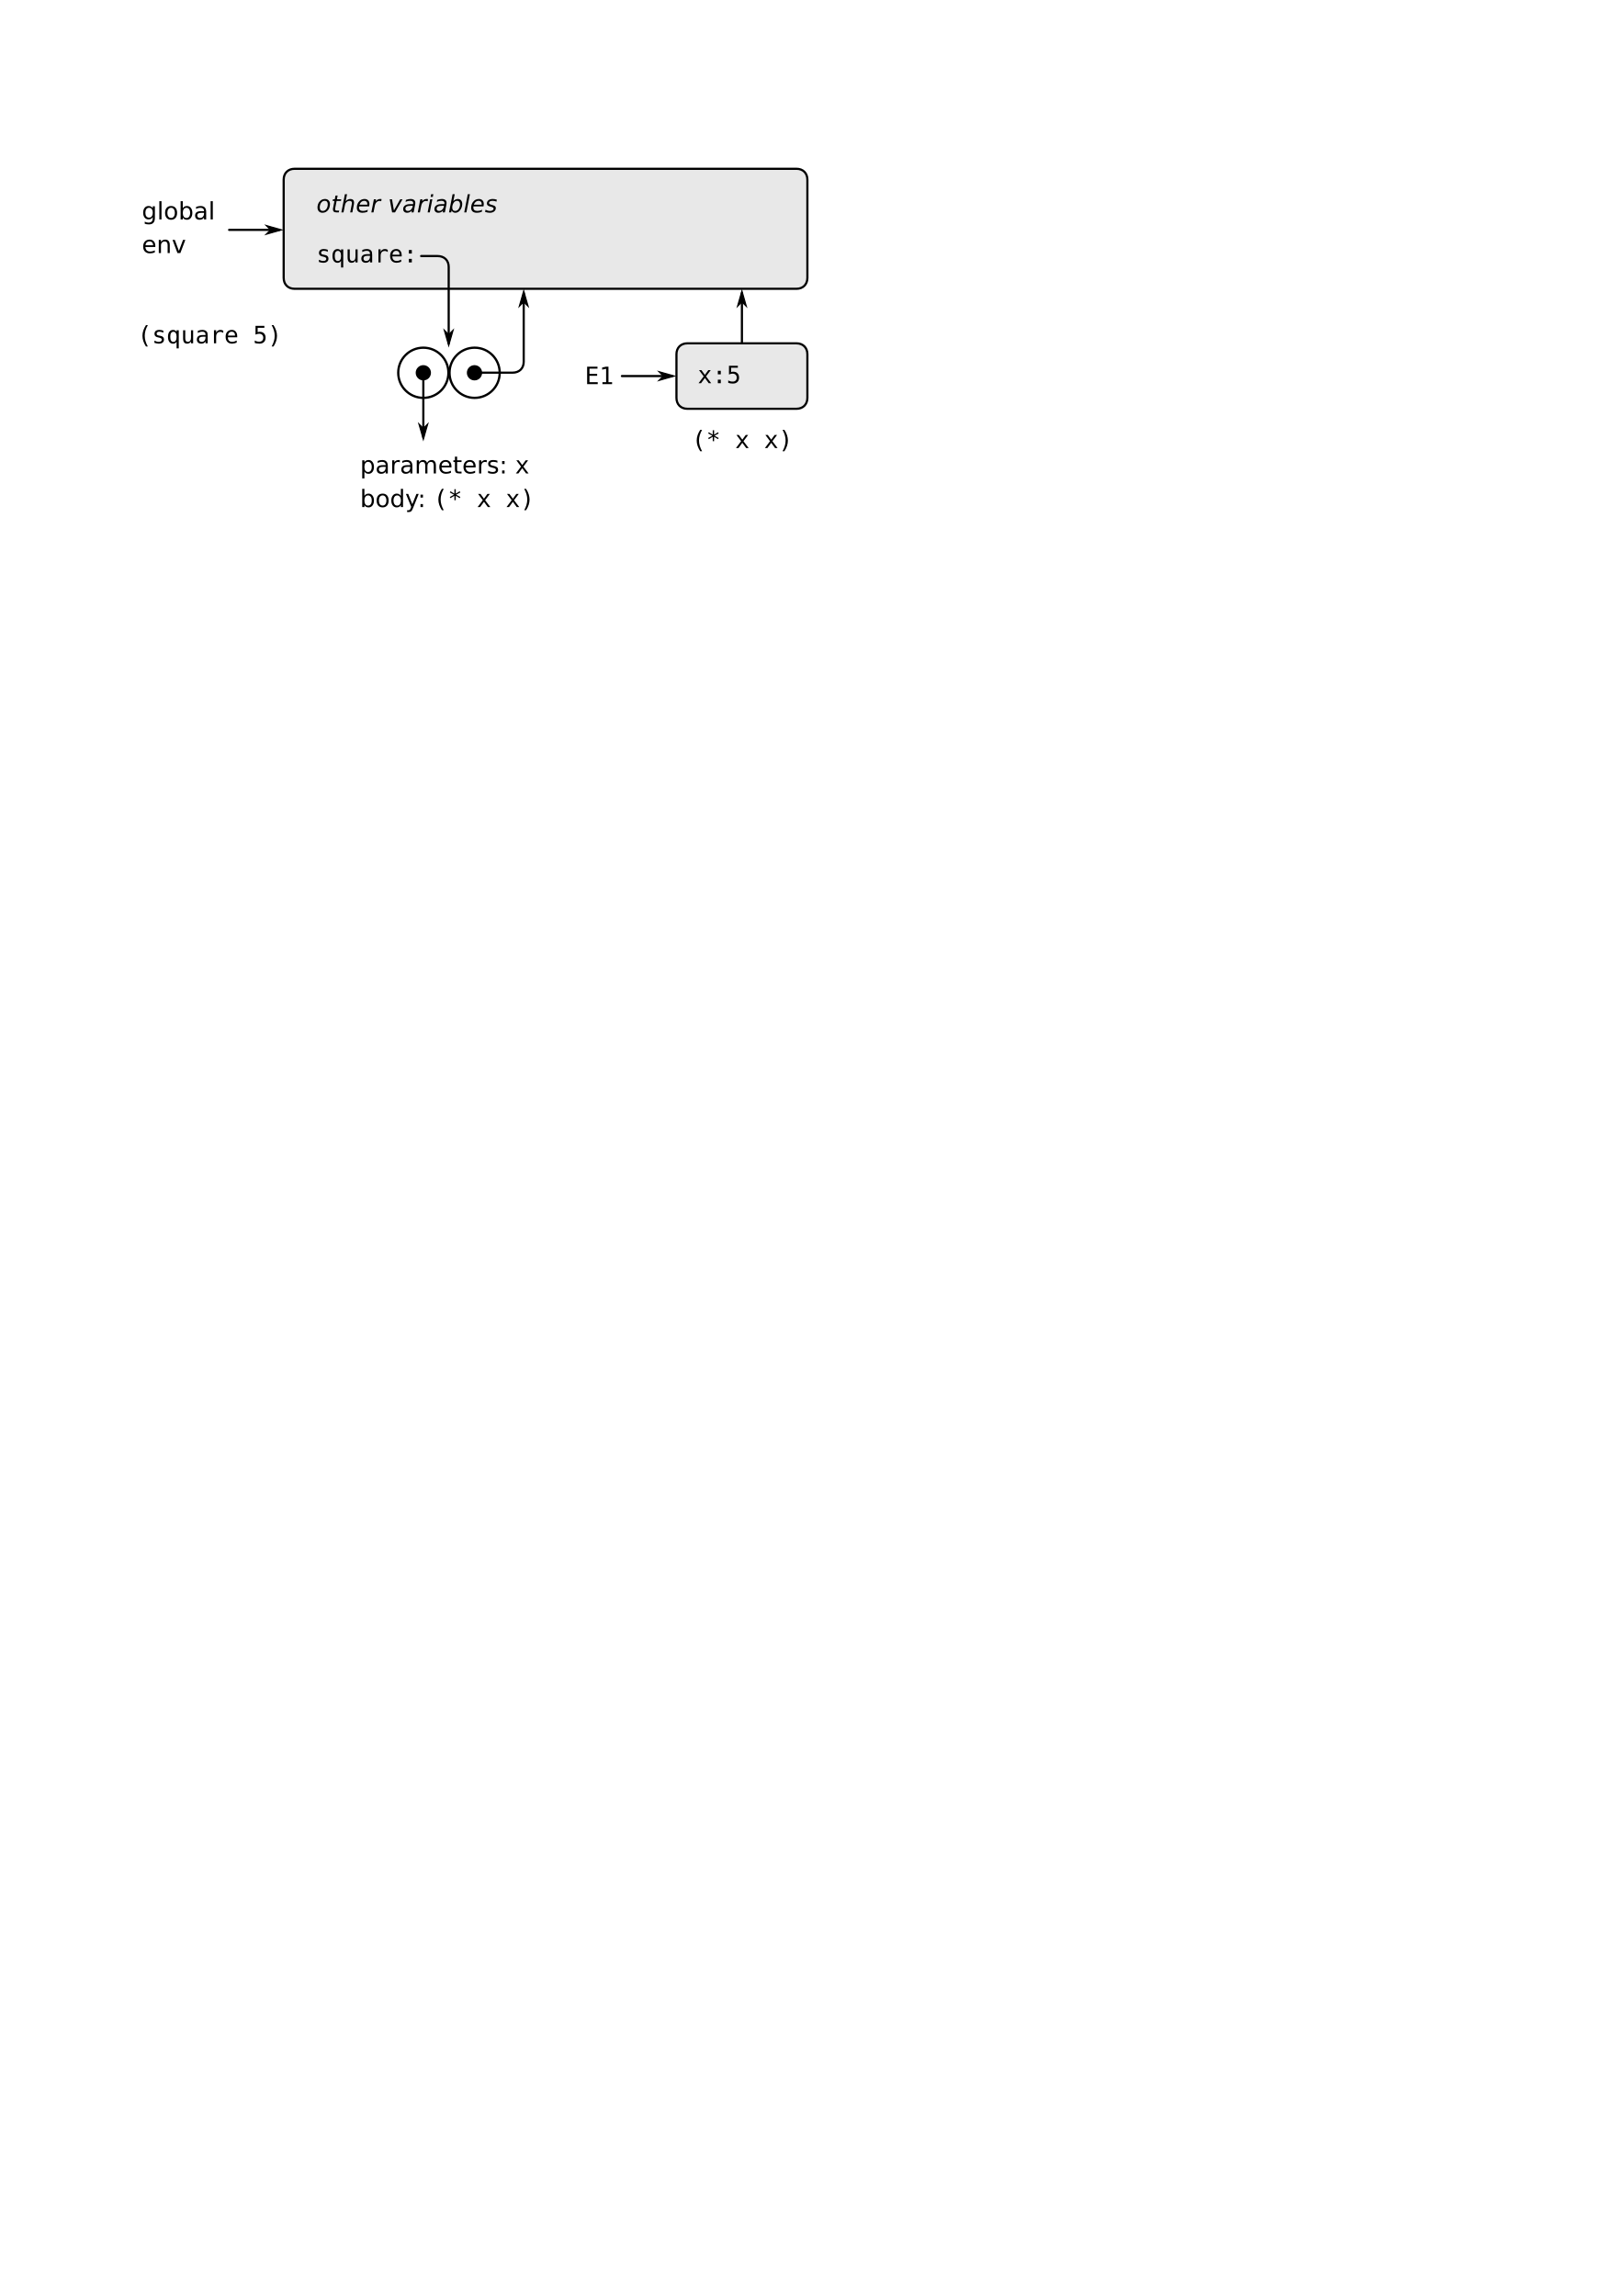
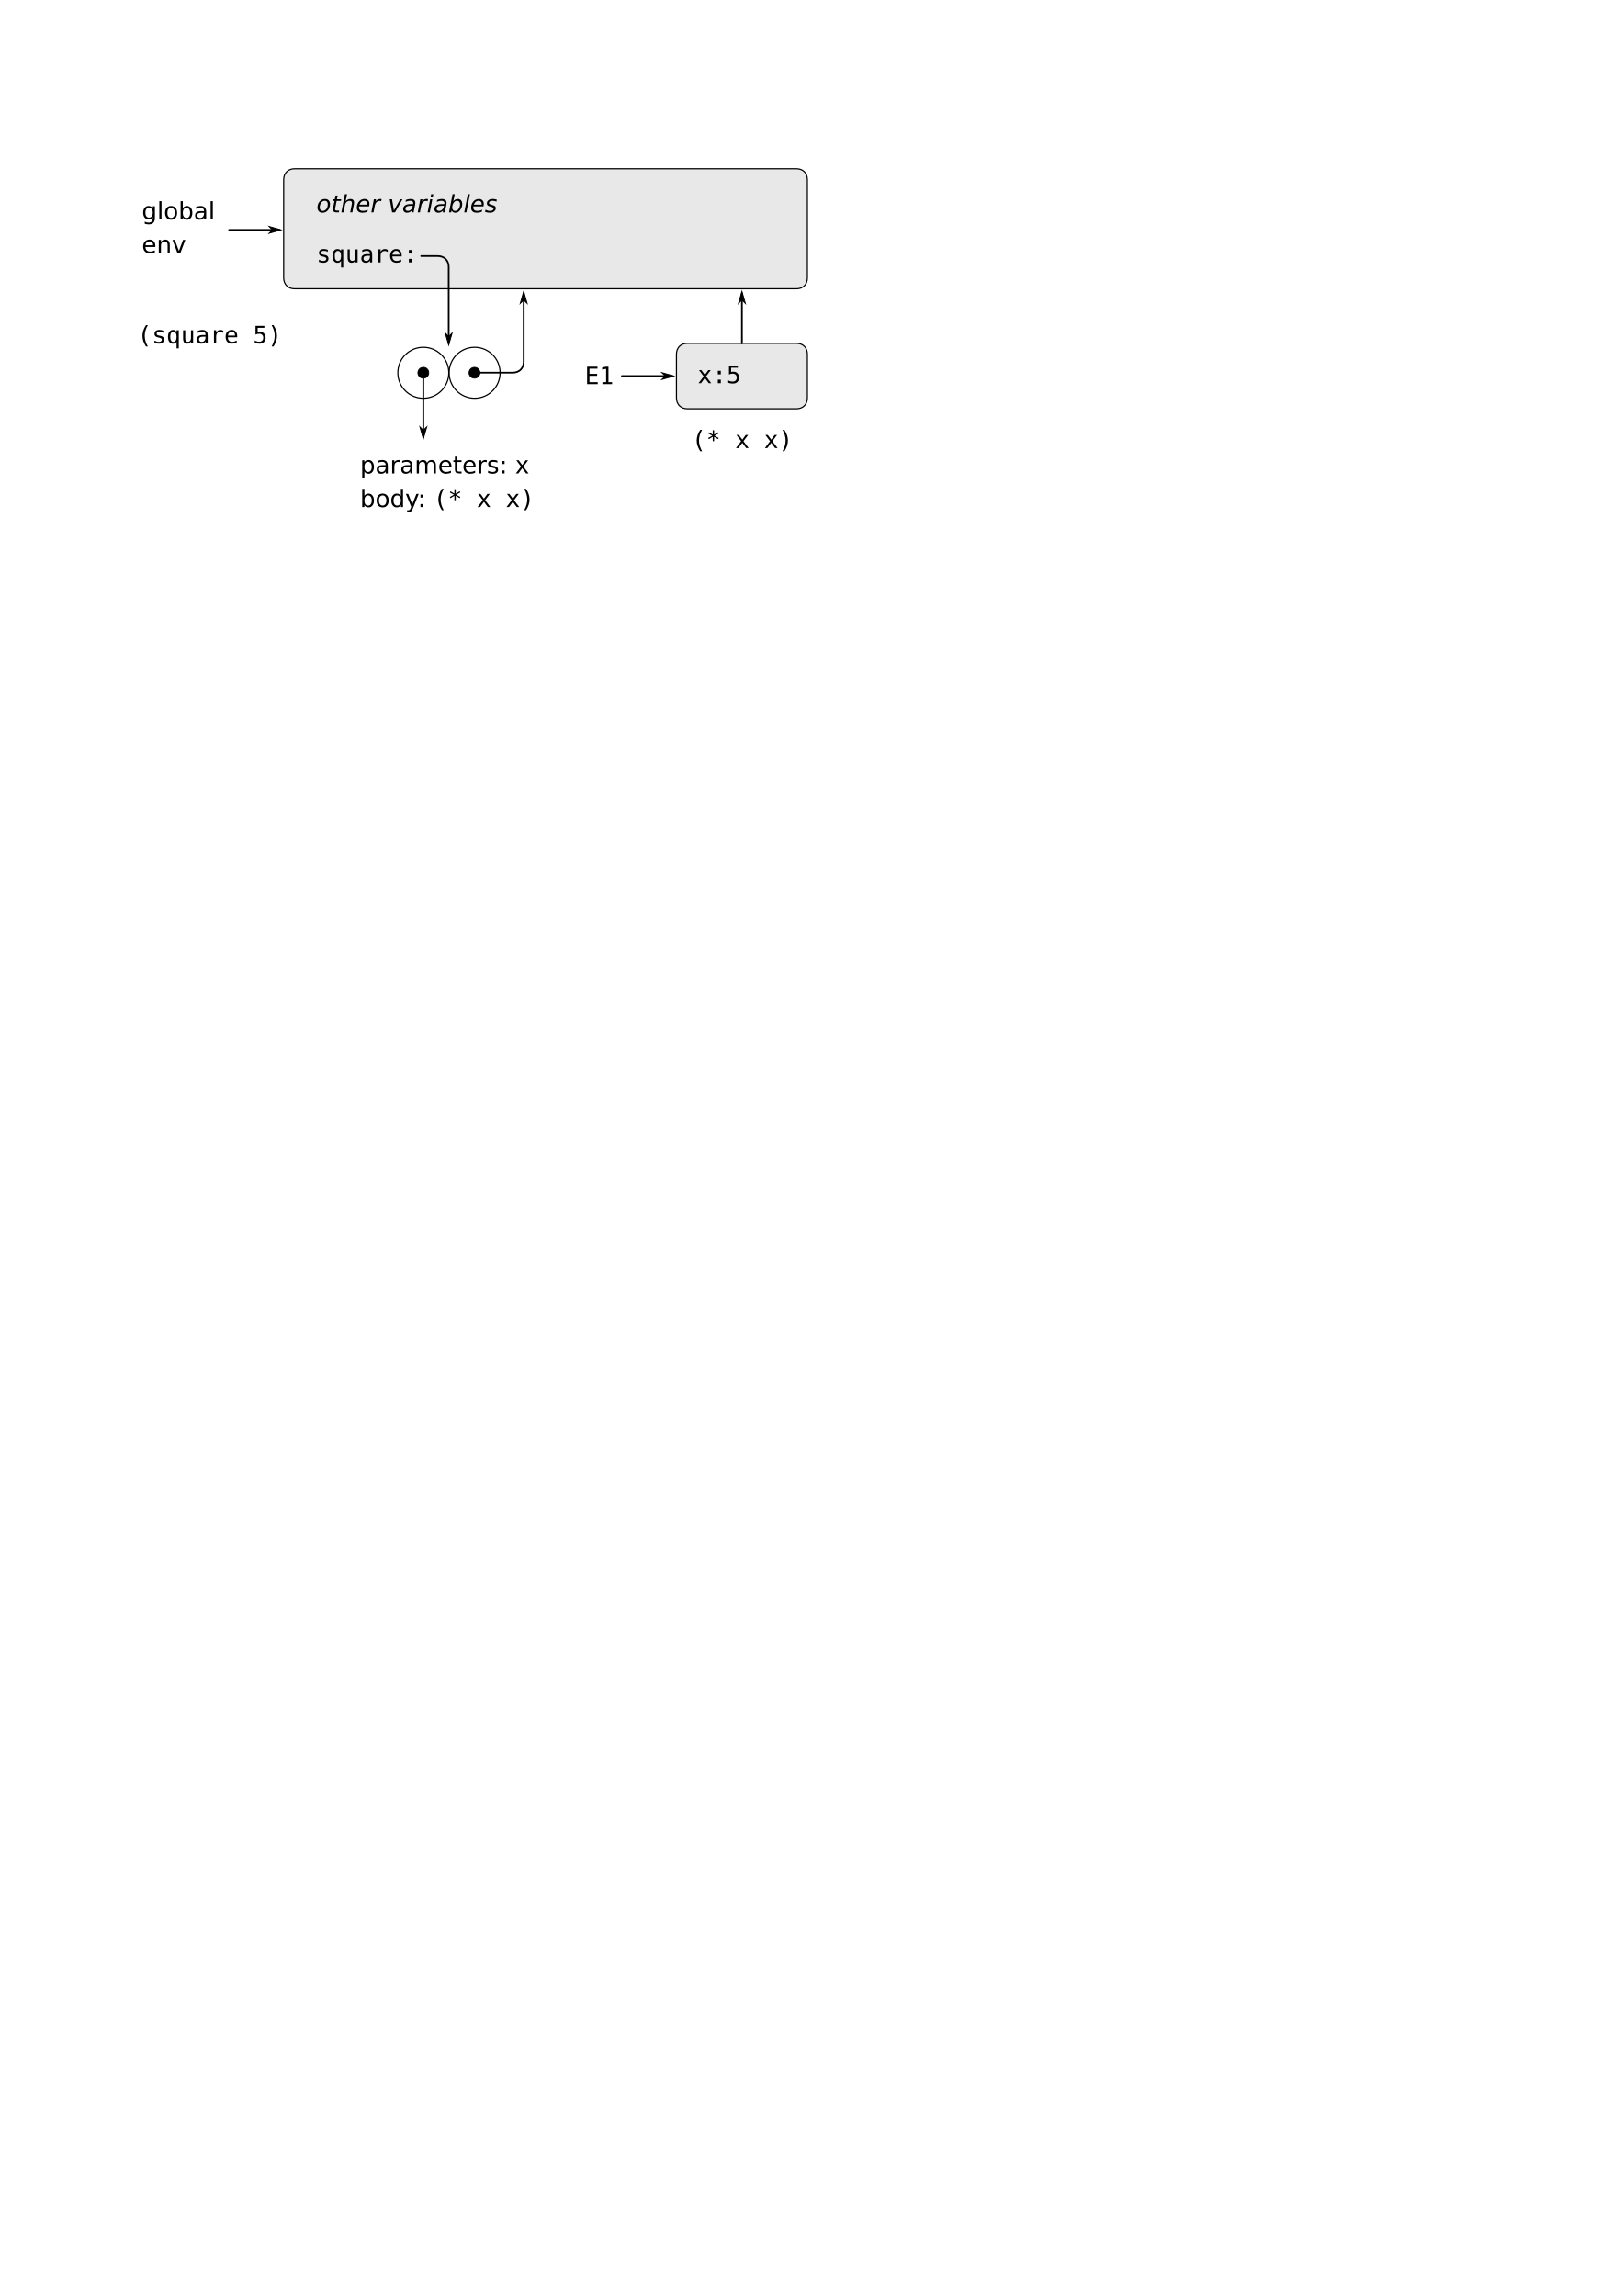
<svg xmlns="http://www.w3.org/2000/svg" width="744.094" height="1052.362" id="svg5629" version="1.1" style="display:inline">
  <defs id="defs5631">
    <marker orient="auto" refY="0" refX="0" id="Arrow1Mend-6" style="overflow:visible">
      <path id="path3809-6-2" d="M 0,0 5,-5 -12.5,0 5,5 0,0 z" style="fill-rule:evenodd;stroke:#000000;stroke-width:1pt;marker-start:none" transform="matrix(-0.4,0,0,-0.4,-4,0)" />
    </marker>
    <marker orient="auto" refY="0" refX="0" id="marker6172" style="overflow:visible">
      <path id="path6174" d="M 0,0 5,-5 -12.5,0 5,5 0,0 z" style="fill-rule:evenodd;stroke:#000000;stroke-width:1pt;marker-start:none" transform="matrix(-0.4,0,0,-0.4,-4,0)" />
    </marker>
    <marker orient="auto" refY="0" refX="0" id="Arrow1Mend" style="overflow:visible">
      <path id="path3809" d="M 0,0 5,-5 -12.5,0 5,5 0,0 z" style="fill-rule:evenodd;stroke:#000000;stroke-width:1pt;marker-start:none" transform="matrix(-0.4,0,0,-0.4,-4,0)" />
    </marker>
    <marker orient="auto" refY="0" refX="0" id="marker6178" style="overflow:visible">
      <path id="path6180" d="M 0,0 5,-5 -12.5,0 5,5 0,0 z" style="fill-rule:evenodd;stroke:#000000;stroke-width:1pt;marker-start:none" transform="matrix(-0.4,0,0,-0.4,-4,0)" />
    </marker>
    <marker orient="auto" refY="0" refX="0" id="Arrow1Mend-6-2" style="overflow:visible">
      <path id="path3809-6-2-7" d="M 0,0 5,-5 -12.5,0 5,5 0,0 z" style="fill-rule:evenodd;stroke:#000000;stroke-width:1pt;marker-start:none" transform="matrix(-0.4,0,0,-0.4,-4,0)" />
    </marker>
    <marker orient="auto" refY="0" refX="0" id="Arrow1Mend-6-5" style="overflow:visible">
      <path id="path3809-6-2-4" d="M 0,0 5,-5 -12.5,0 5,5 0,0 z" style="fill-rule:evenodd;stroke:#000000;stroke-width:1pt;marker-start:none" transform="matrix(-0.4,0,0,-0.4,-4,0)" />
    </marker>
  </defs>
  <g id="layer6" style="display:inline">
-     <path style="fill:#e8e8e8;fill-opacity:1;stroke:#000000;stroke-width:0.999;stroke-linecap:round;stroke-linejoin:round;stroke-miterlimit:4;stroke-opacity:1;stroke-dashoffset:0" d="m 135,77.362 230,0 c 3,0 5,2 5,5 l 0,45 c 0,3 -2,5 -5,5 l -230,0 c -3,0 -5,-2 -5,-5 l 0,-45 c 0,-3 2,-5 5,-5 z" id="rect5327" />
-     <path style="fill:none;stroke:#000000;stroke-width:1px;stroke-linecap:round;stroke-linejoin:round;stroke-opacity:1;marker-end:url(#Arrow1Mend)" d="m 220,170.809 14.911,0 c 3.089,0 5.089,-2 5.089,-5 l 0,-31.446" id="path3795" />
-     <path style="fill:none;stroke:#000000;stroke-width:1px;stroke-linecap:round;stroke-linejoin:round;stroke-opacity:1;marker-end:url(#Arrow1Mend)" d="m 193,117.362 7.536,0 c 3.089,0 5.089,2 5.089,5 l 0,35" id="path3795-5" />
-     <path style="fill:none;stroke:#000000;stroke-width:1px;stroke-linecap:round;stroke-linejoin:round;stroke-opacity:1;marker-end:url(#Arrow1Mend-6)" d="m 105,105.362 23,0" id="path4451" />
-     <path style="fill:none;stroke:#000000;stroke-width:1px;stroke-linecap:round;stroke-linejoin:round;stroke-opacity:1;marker-end:url(#Arrow1Mend-6)" d="m 194,173.362 0,27" id="path4451-5" />
-     <path style="fill:#000000;fill-opacity:1;stroke:#000000;stroke-width:2;stroke-linecap:round;stroke-linejoin:round;stroke-miterlimit:4;stroke-opacity:1;stroke-dasharray:none;stroke-dashoffset:0" id="path5407" d="m 190,179.862 a 2.5,2.5 0 1 1 -5,0 2.5,2.5 0 1 1 5,0 z" transform="translate(6.5,-8.999999)" />
-     <path transform="translate(29.94643,-8.999999)" style="fill:#000000;fill-opacity:1;stroke:#000000;stroke-width:2;stroke-linecap:round;stroke-linejoin:round;stroke-miterlimit:4;stroke-opacity:1;stroke-dasharray:none;stroke-dashoffset:0" id="path5407-7" d="m 190,179.862 a 2.5,2.5 0 1 1 -5,0 2.5,2.5 0 1 1 5,0 z" />
-     <path transform="matrix(1.045454,0,0,1.045454,20.95454,-17.69828)" style="fill:none;stroke:#000000;stroke-width:1;stroke-linecap:round;stroke-linejoin:round;stroke-miterlimit:4;stroke-opacity:1;stroke-dasharray:none;stroke-dashoffset:0" id="path5435-9" d="m 199,180.362 a 11,11 0 1 1 -22,0 11,11 0 1 1 22,0 z" />
-     <path transform="matrix(1.045454,0,0,1.045454,-2.545446,-17.69827)" style="fill:none;stroke:#000000;stroke-width:1;stroke-linecap:round;stroke-linejoin:round;stroke-miterlimit:4;stroke-opacity:1;stroke-dasharray:none;stroke-dashoffset:0" id="path5435-9-6" d="m 199,180.362 a 11,11 0 1 1 -22,0 11,11 0 1 1 22,0 z" />
-     <path style="fill:#e8e8e8;fill-opacity:1;stroke:#000000;stroke-width:0.999;stroke-linecap:round;stroke-linejoin:round;stroke-miterlimit:4;stroke-opacity:1;stroke-dashoffset:0" d="m 315,157.362 50,0 c 3,0 5,2 5,5 l 0,20 c 0,3 -2,5 -5,5 l -50,0 c -3,0 -5,-2 -5,-5 l 0,-20 c 0,-3 2,-5 5,-5 z" id="rect5327-2" />
-     <path style="fill:none;stroke:#000000;stroke-width:1px;stroke-linecap:round;stroke-linejoin:round;stroke-opacity:1;marker-end:url(#Arrow1Mend-6)" d="m 285,172.362 23,0" id="path4451-8" />
-     <path style="fill:none;stroke:#000000;stroke-width:1px;stroke-linecap:round;stroke-linejoin:round;stroke-opacity:1;marker-end:url(#Arrow1Mend-6)" d="m 340,157.362 0,-23" id="path4451-8-3" />
+     <path style="fill:#e8e8e8;fill-opacity:1;stroke:#000000;stroke-width:0.531;stroke-linecap:round;stroke-linejoin:round;stroke-miterlimit:4;stroke-opacity:1;stroke-dashoffset:0;stroke-dasharray:none" d="m 135,77.362 230,0 c 3,0 5,2 5,5 l 0,45 c 0,3 -2,5 -5,5 l -230,0 c -3,0 -5,-2 -5,-5 l 0,-45 c 0,-3 2,-5 5,-5 z" id="rect5327" />
+     <path style="fill:none;stroke:#000000;stroke-width:0.78;stroke-linecap:round;stroke-linejoin:round;stroke-opacity:1;marker-end:url(#Arrow1Mend);stroke-miterlimit:4;stroke-dasharray:none" d="m 220,170.809 14.911,0 c 3.089,0 5.089,-2 5.089,-5 l 0,-31.446" id="path3795" />
+     <path style="fill:none;stroke:#000000;stroke-width:0.78;stroke-linecap:round;stroke-linejoin:round;stroke-opacity:1;marker-end:url(#Arrow1Mend);stroke-miterlimit:4;stroke-dasharray:none" d="m 193,117.362 7.536,0 c 3.089,0 5.089,2 5.089,5 l 0,35" id="path3795-5" />
+     <path style="fill:none;stroke:#000000;stroke-width:0.78;stroke-linecap:round;stroke-linejoin:round;stroke-opacity:1;marker-end:url(#Arrow1Mend-6);stroke-miterlimit:4;stroke-dasharray:none" d="m 105,105.362 23,0" id="path4451" />
+     <path style="fill:none;stroke:#000000;stroke-width:0.78;stroke-linecap:round;stroke-linejoin:round;stroke-opacity:1;marker-end:url(#Arrow1Mend-6);stroke-miterlimit:4;stroke-dasharray:none" d="m 194,173.362 0,27" id="path4451-5" />
+     <path style="fill:#000000;fill-opacity:1;stroke:#000000;stroke-width:0.354;stroke-linecap:round;stroke-linejoin:round;stroke-miterlimit:4;stroke-opacity:1;stroke-dasharray:none;stroke-dashoffset:0" id="path5407" d="m 190,179.862 a 2.5,2.5 0 1 1 -5,0 2.5,2.5 0 1 1 5,0 z" transform="translate(6.5,-8.999999)" />
+     <path transform="translate(29.94643,-8.999999)" style="fill:#000000;fill-opacity:1;stroke:#000000;stroke-width:0.354;stroke-linecap:round;stroke-linejoin:round;stroke-miterlimit:4;stroke-opacity:1;stroke-dasharray:none;stroke-dashoffset:0" id="path5407-7" d="m 190,179.862 a 2.5,2.5 0 1 1 -5,0 2.5,2.5 0 1 1 5,0 z" />
+     <path transform="matrix(1.045454,0,0,1.045454,20.95454,-17.69828)" style="fill:none;stroke:#000000;stroke-width:0.508;stroke-linecap:round;stroke-linejoin:round;stroke-miterlimit:4;stroke-opacity:1;stroke-dasharray:none;stroke-dashoffset:0" id="path5435-9" d="m 199.171,180.362 a 11.171,11.171 0 1 1 -22.342,0 11.171,11.171 0 1 1 22.342,0 z" />
+     <path transform="matrix(1.045454,0,0,1.045454,-2.545446,-17.69827)" style="fill:none;stroke:#000000;stroke-width:0.508;stroke-linecap:round;stroke-linejoin:round;stroke-miterlimit:4;stroke-opacity:1;stroke-dasharray:none;stroke-dashoffset:0" id="path5435-9-6" d="m 199.171,180.362 a 11.171,11.171 0 1 1 -22.342,0 11.171,11.171 0 1 1 22.342,0 z" />
+     <path style="fill:#e8e8e8;fill-opacity:1;stroke:#000000;stroke-width:0.531;stroke-linecap:round;stroke-linejoin:round;stroke-miterlimit:4;stroke-opacity:1;stroke-dashoffset:0;stroke-dasharray:none" d="m 315,157.362 50,0 c 3,0 5,2 5,5 l 0,20 c 0,3 -2,5 -5,5 l -50,0 c -3,0 -5,-2 -5,-5 l 0,-20 c 0,-3 2,-5 5,-5 z" id="rect5327-2" />
+     <path style="fill:none;stroke:#000000;stroke-width:0.78;stroke-linecap:round;stroke-linejoin:round;stroke-opacity:1;marker-end:url(#Arrow1Mend-6);stroke-miterlimit:4;stroke-dasharray:none" d="m 285,172.362 23,0" id="path4451-8" />
+     <path style="fill:none;stroke:#000000;stroke-width:0.78;stroke-linecap:round;stroke-linejoin:round;stroke-opacity:1;marker-end:url(#Arrow1Mend-6);stroke-miterlimit:4;stroke-dasharray:none" d="m 340,157.362 0,-23" id="path4451-8-3" />
  </g>
  <g id="layer7" style="display:inline">
    <text xml:space="preserve" style="font-size:11px;font-style:normal;font-variant:normal;font-weight:normal;font-stretch:normal;text-align:start;line-height:125%;letter-spacing:0px;word-spacing:0px;text-anchor:start;fill:#000000;fill-opacity:1;stroke:none;font-family:DejaVu Sans Mono;-inkscape-font-specification:DejaVu Sans Mono" x="268" y="176.076" id="text6301">
      <tspan id="tspan6303" x="268" y="176.076">E1</tspan>
    </text>
    <text xml:space="preserve" style="font-size:11px;font-style:normal;font-variant:normal;font-weight:normal;font-stretch:normal;text-align:start;line-height:125%;letter-spacing:0px;word-spacing:0px;text-anchor:start;fill:#000000;fill-opacity:1;stroke:none;font-family:DejaVu Sans Mono;-inkscape-font-specification:DejaVu Sans Mono" x="317" y="205.362" id="text6293">
      <tspan id="tspan6295" x="317" y="205.362" dy="0 2 -2">(* x x)</tspan>
    </text>
    <text xml:space="preserve" style="font-size:11px;font-style:normal;font-variant:normal;font-weight:normal;font-stretch:normal;text-align:start;line-height:140%;letter-spacing:0px;word-spacing:0px;text-anchor:start;fill:#000000;fill-opacity:1;stroke:none;font-family:DejaVu Sans;-inkscape-font-specification:Sans" x="165" y="217.005" id="text5497">
      <tspan id="tspan5499" x="165" y="217.005">parameters: <tspan style="font-style:normal;font-variant:normal;font-weight:normal;font-stretch:normal;line-height:140%;font-family:DejaVu Sans Mono;-inkscape-font-specification:DejaVu Sans Mono" id="tspan5505">x</tspan>
      </tspan>
      <tspan x="165" y="232.405" id="tspan5501">body: <tspan style="font-style:normal;font-variant:normal;font-weight:normal;font-stretch:normal;line-height:140%;font-family:DejaVu Sans Mono;-inkscape-font-specification:DejaVu Sans Mono" id="tspan5503" dy="0 2 -2">(* x x)</tspan>
      </tspan>
    </text>
    <text xml:space="preserve" style="font-size:11px;font-style:normal;font-variant:normal;font-weight:normal;font-stretch:normal;text-align:start;line-height:125%;letter-spacing:0px;word-spacing:0px;text-anchor:start;fill:#000000;fill-opacity:1;stroke:none;font-family:DejaVu Sans Mono;-inkscape-font-specification:DejaVu Sans Mono" x="63" y="157.362" id="text5485">
      <tspan x="63" y="157.362" id="tspan5589" dy="0 0 0 0 0 0 0 0 0 0">(square 5)</tspan>
    </text>
    <text xml:space="preserve" style="font-size:11px;font-style:normal;font-variant:normal;font-weight:normal;font-stretch:normal;text-align:start;line-height:140%;letter-spacing:0px;word-spacing:0px;text-anchor:start;fill:#000000;fill-opacity:1;stroke:none;font-family:DejaVu Sans Mono;-inkscape-font-specification:DejaVu Sans Mono" x="65" y="100.576" id="text5477">
      <tspan id="tspan5479" x="65" y="100.576" style="font-style:normal;font-variant:normal;font-weight:normal;font-stretch:normal;line-height:140%;font-family:DejaVu Sans;-inkscape-font-specification:DejaVu Sans">global</tspan>
      <tspan x="65" y="115.976" style="font-style:normal;font-variant:normal;font-weight:normal;font-stretch:normal;line-height:140%;font-family:DejaVu Sans;-inkscape-font-specification:DejaVu Sans" id="tspan5507">env</tspan>
    </text>
    <text xml:space="preserve" style="font-size:11px;font-style:italic;font-variant:normal;font-weight:normal;font-stretch:normal;text-align:start;line-height:125%;letter-spacing:0px;word-spacing:0px;text-anchor:start;fill:#000000;fill-opacity:1;stroke:none;font-family:DejaVu Sans;-inkscape-font-specification:Sans Italic" x="145" y="97.362" id="text5493">
      <tspan id="tspan5495" x="145" y="97.362">other variables</tspan>
    </text>
    <text xml:space="preserve" style="font-size:11px;font-style:normal;font-variant:normal;font-weight:normal;font-stretch:normal;text-align:start;line-height:125%;letter-spacing:0px;word-spacing:0px;text-anchor:start;fill:#000000;fill-opacity:1;stroke:none;font-family:DejaVu Sans Mono;-inkscape-font-specification:DejaVu Sans Mono" x="145" y="120.291" id="text5473">
      <tspan id="tspan5475" x="145" y="120.291">square:</tspan>
    </text>
    <text xml:space="preserve" style="font-size:11px;font-style:normal;font-variant:normal;font-weight:normal;font-stretch:normal;text-align:start;line-height:125%;letter-spacing:0px;word-spacing:0px;text-anchor:start;fill:#000000;fill-opacity:1;stroke:none;display:inline;font-family:DejaVu Sans Mono;-inkscape-font-specification:DejaVu Sans Mono" x="319.713" y="175.651" id="text6297">
      <tspan id="tspan6299" x="319.713" y="175.651">x:5</tspan>
    </text>
  </g>
</svg>
